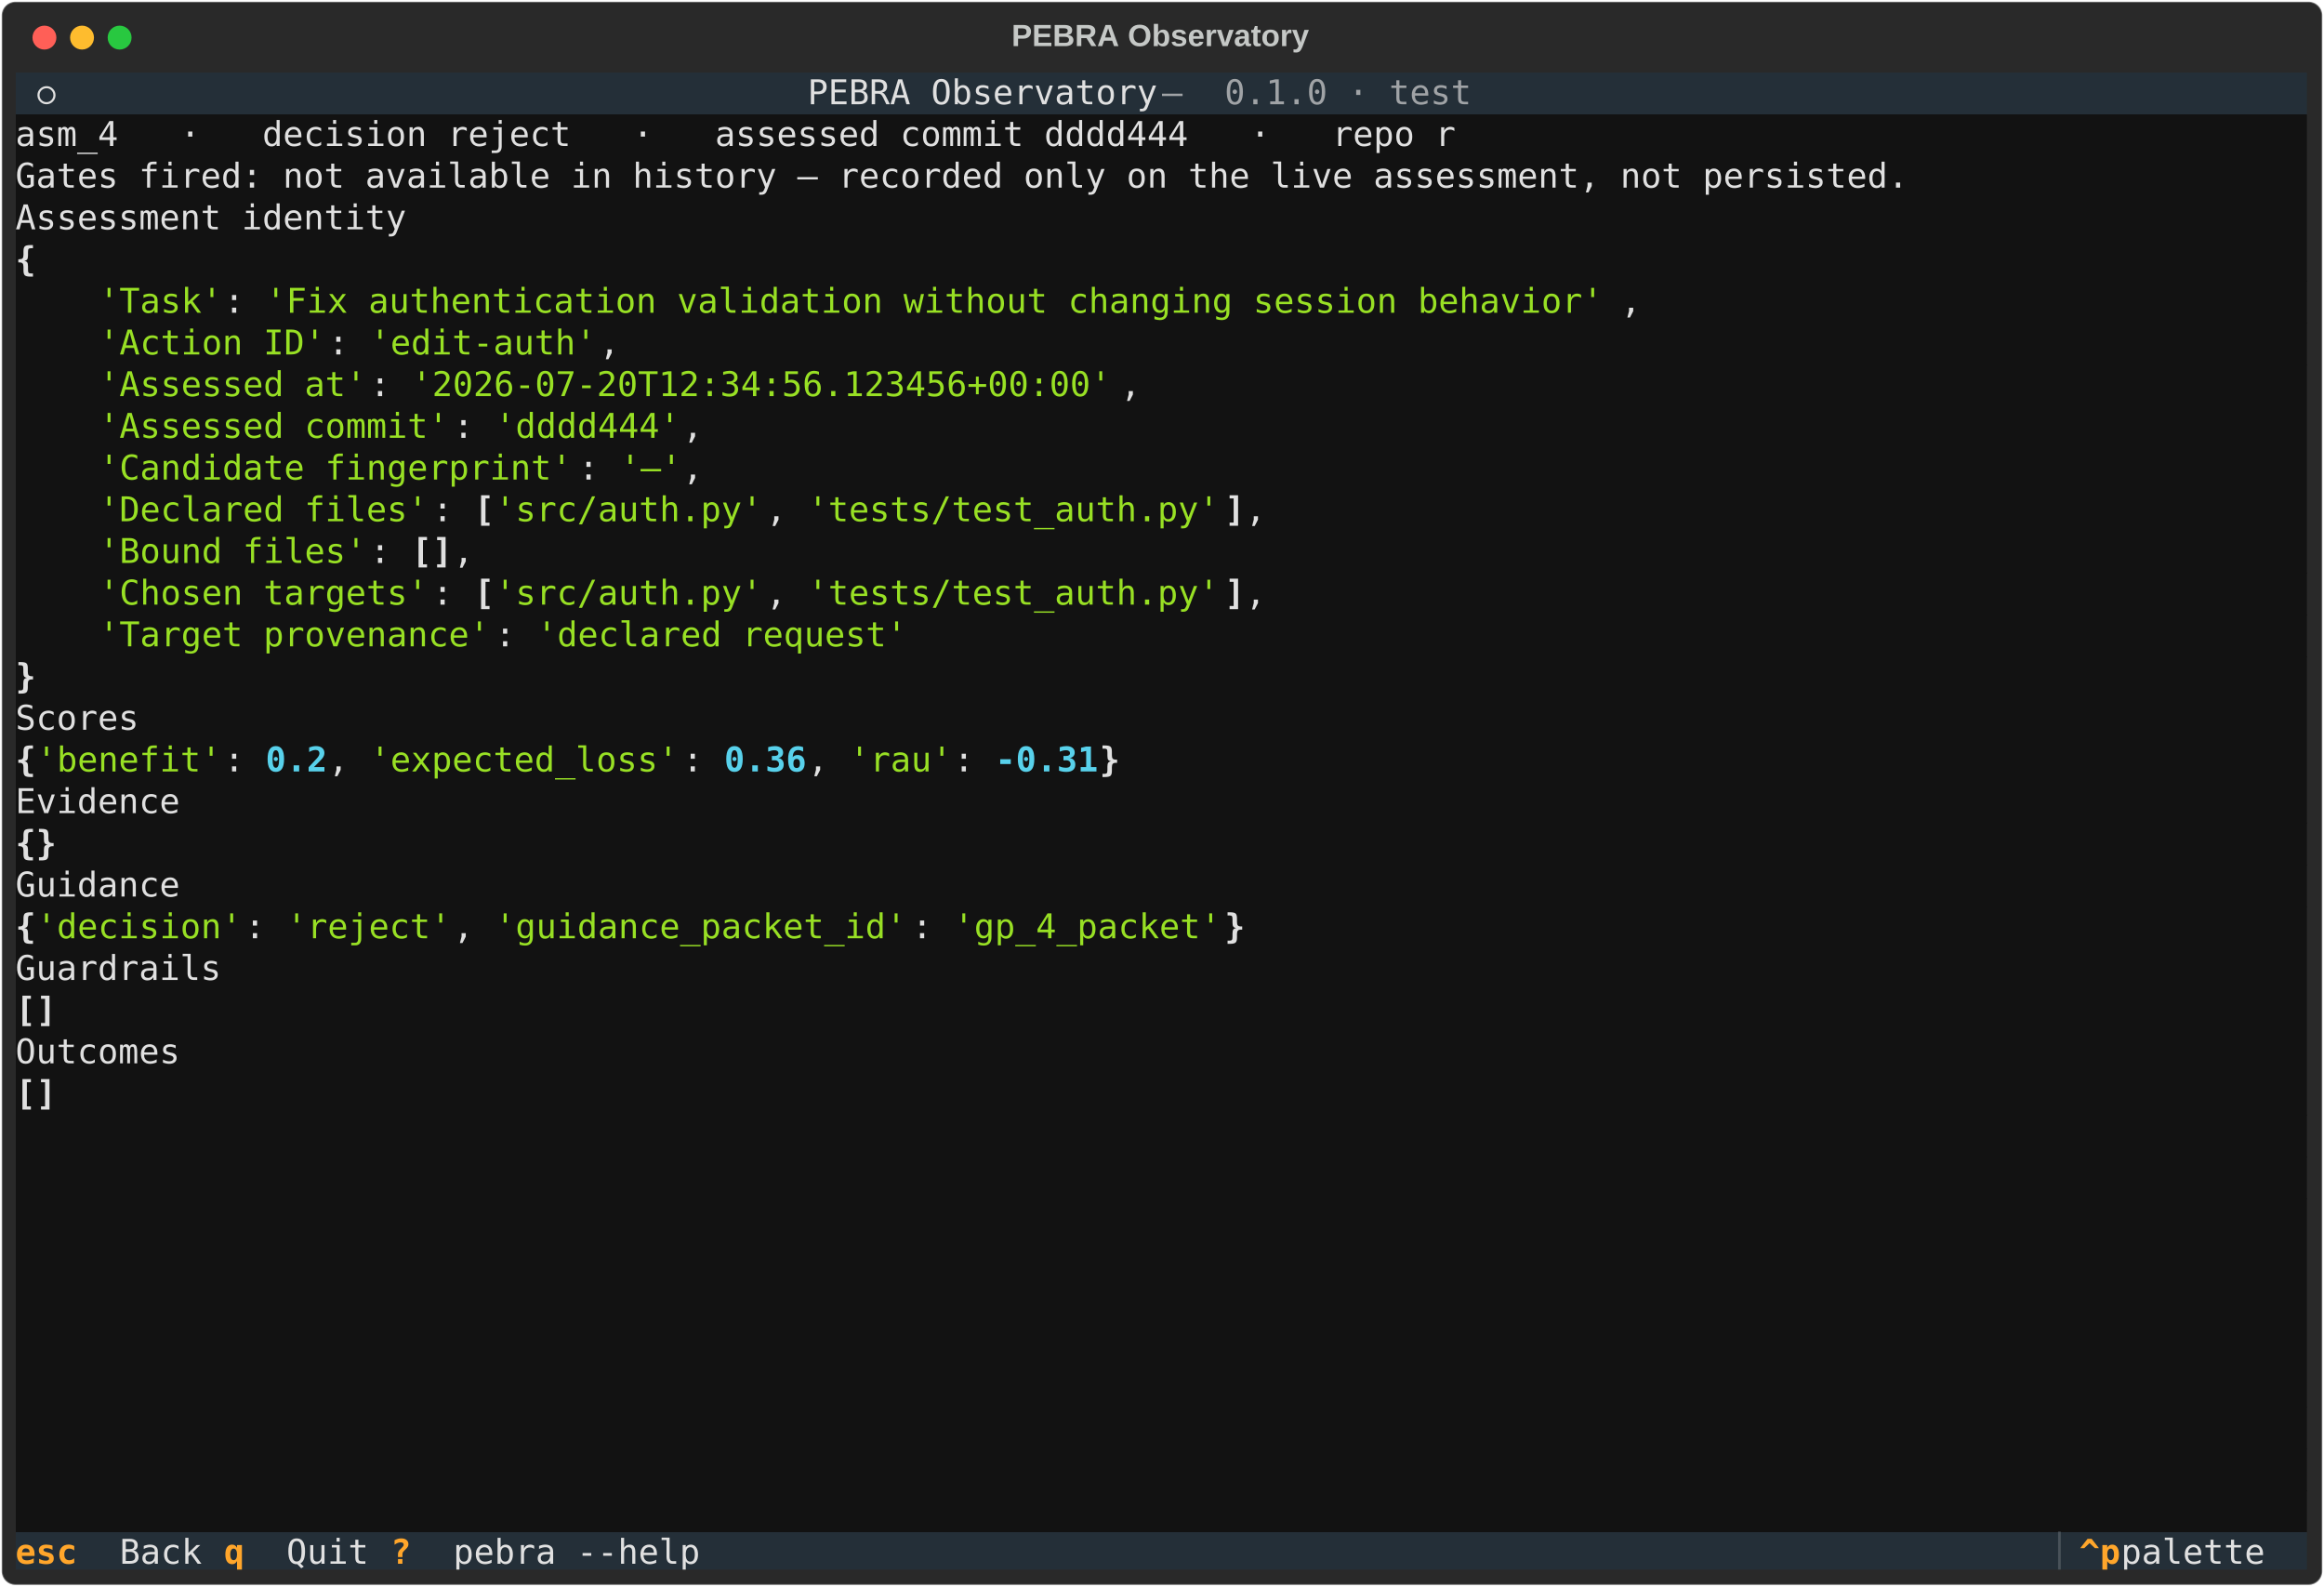
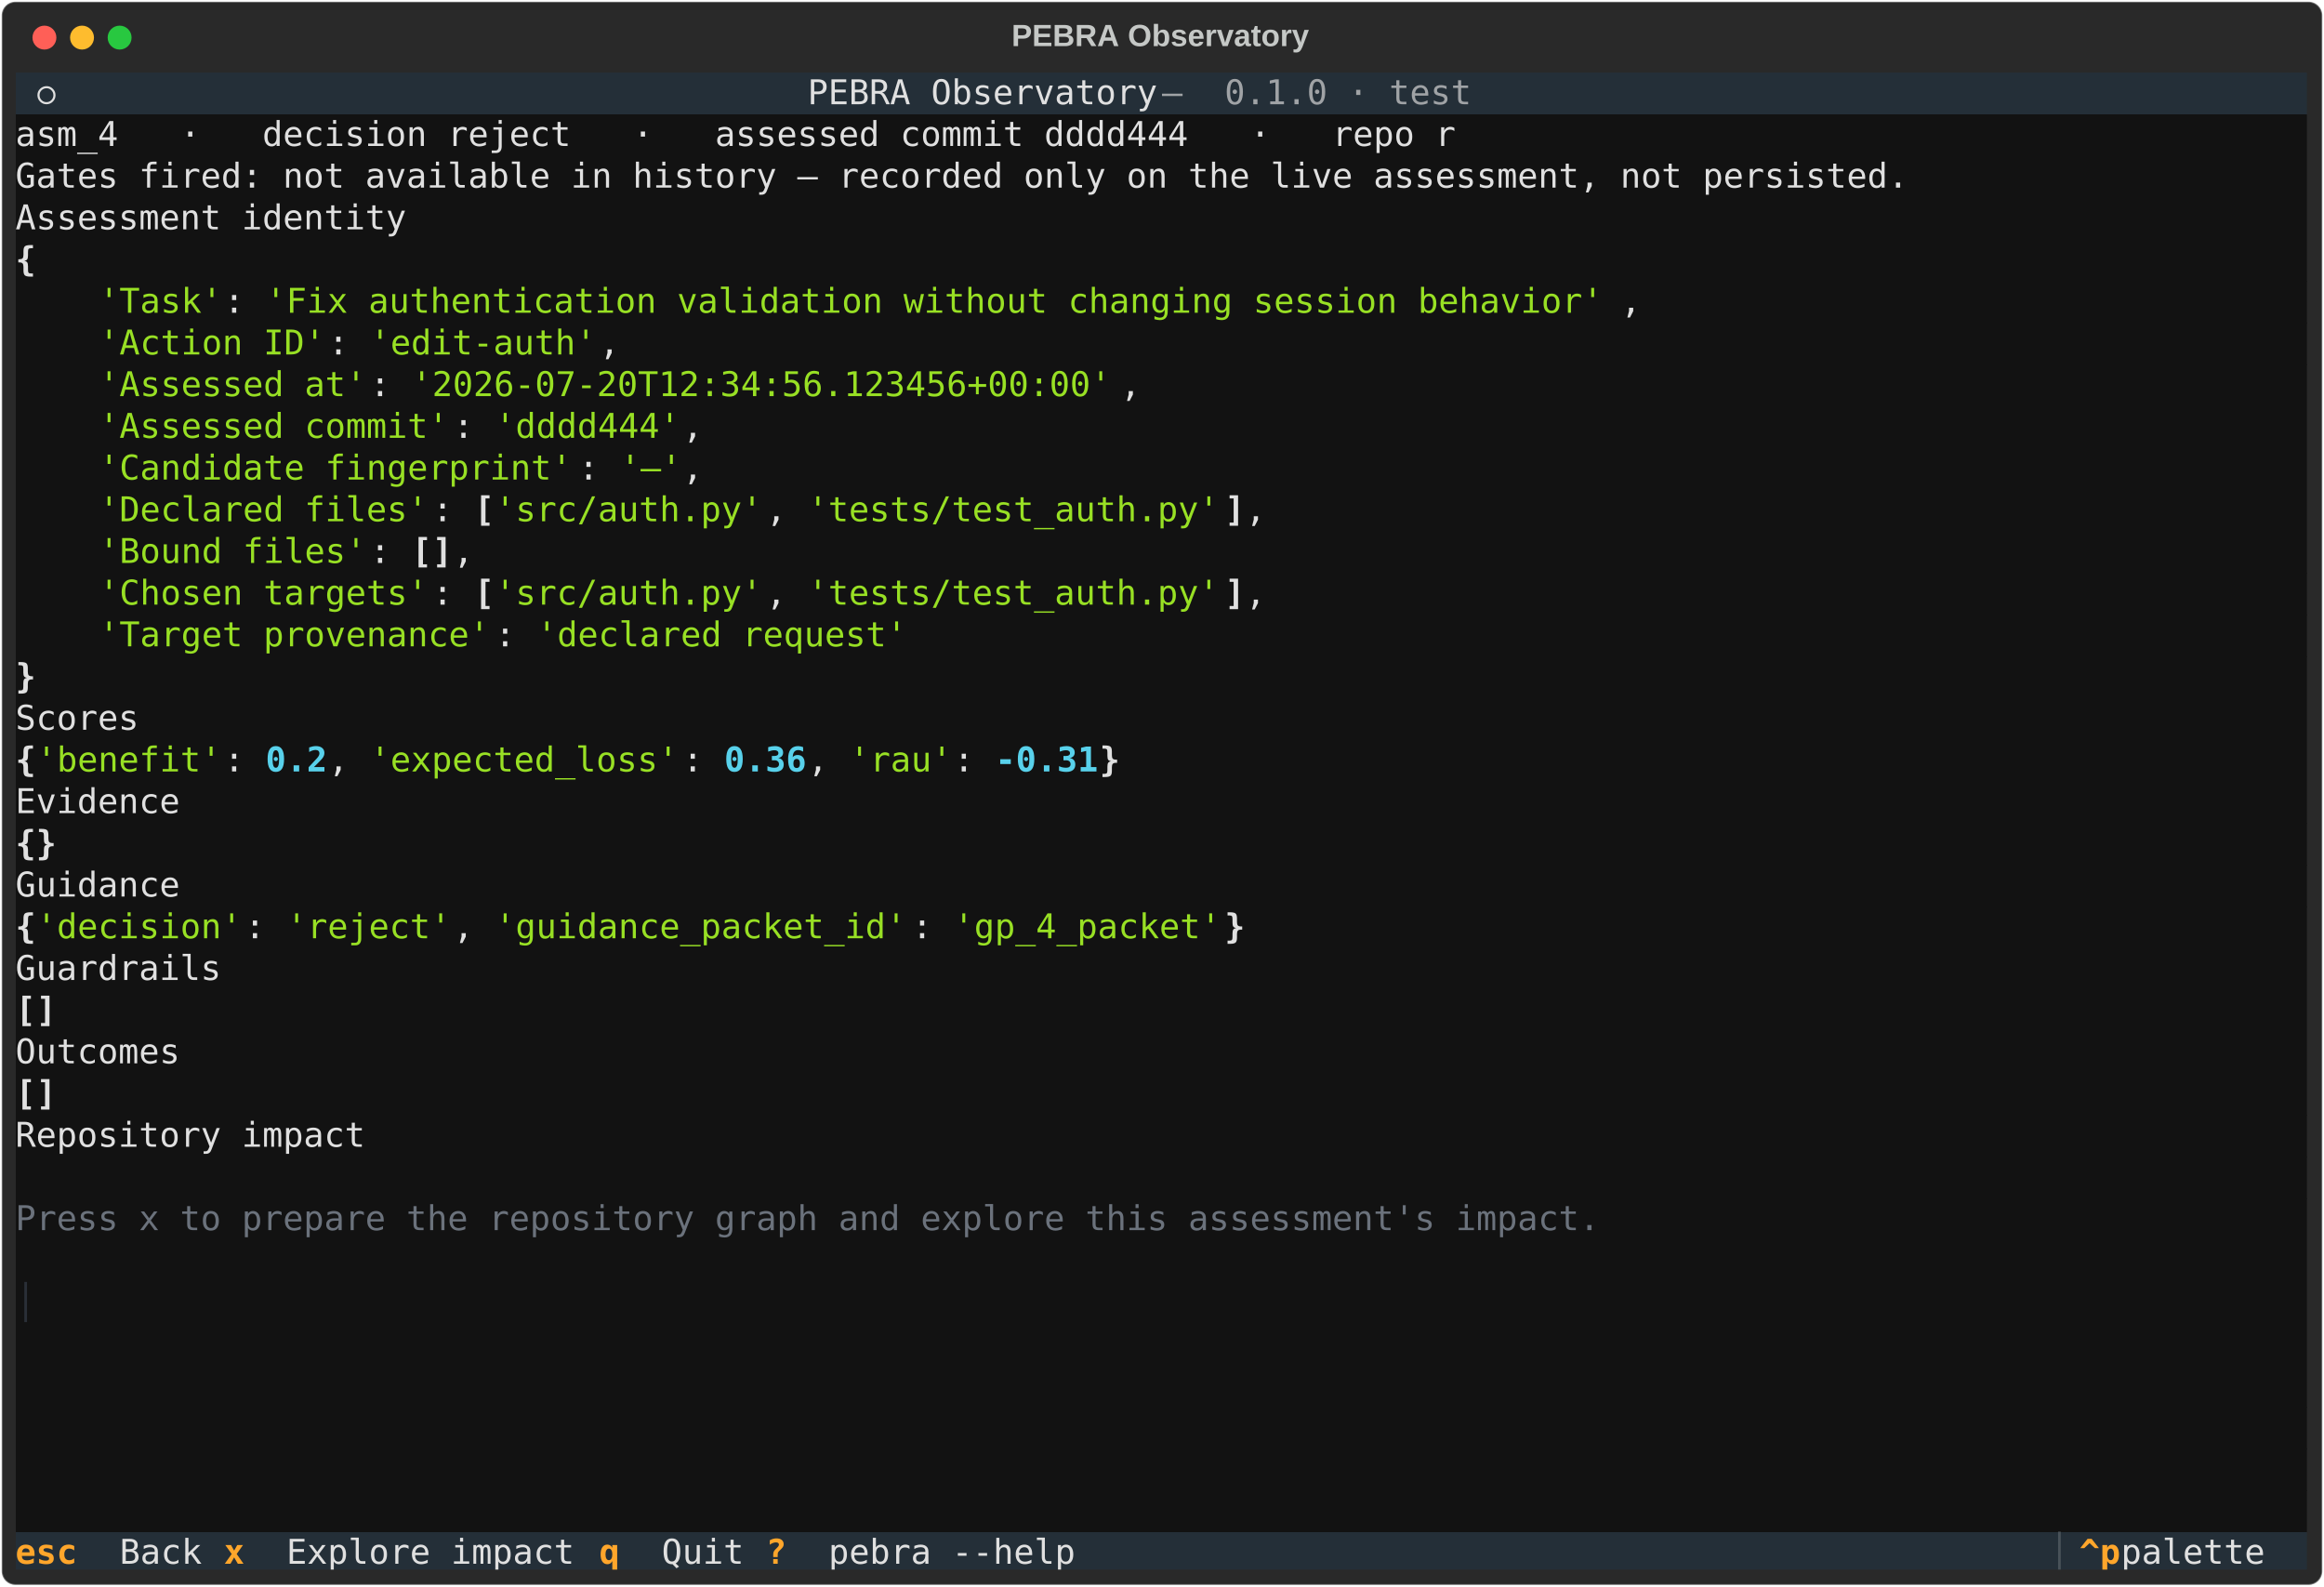
<svg xmlns="http://www.w3.org/2000/svg" class="rich-terminal" viewBox="0 0 1360 928.4">
  <style>

    @font-face {
        font-family: "Fira Code";
        src: local("FiraCode-Regular"),
                url("https://cdnjs.cloudflare.com/ajax/libs/firacode/6.2.0/woff2/FiraCode-Regular.woff2") format("woff2"),
                url("https://cdnjs.cloudflare.com/ajax/libs/firacode/6.2.0/woff/FiraCode-Regular.woff") format("woff");
        font-style: normal;
        font-weight: 400;
    }
    @font-face {
        font-family: "Fira Code";
        src: local("FiraCode-Bold"),
                url("https://cdnjs.cloudflare.com/ajax/libs/firacode/6.2.0/woff2/FiraCode-Bold.woff2") format("woff2"),
                url("https://cdnjs.cloudflare.com/ajax/libs/firacode/6.2.0/woff/FiraCode-Bold.woff") format("woff");
        font-style: bold;
        font-weight: 700;
    }

    .terminal-matrix {
        font-family: Fira Code, monospace;
        font-size: 20px;
        line-height: 24.4px;
        font-variant-east-asian: full-width;
    }

    .terminal-title {
        font-size: 18px;
        font-weight: bold;
        font-family: arial;
    }

    .terminal-r1 { fill: #c5c8c6 }
.terminal-r2 { fill: #e0e0e0 }
.terminal-r3 { fill: #a0a3a6 }
.terminal-r4 { fill: #e0e0e0;font-weight: bold }
.terminal-r5 { fill: #98e024 }
.terminal-r6 { fill: #58d1eb;font-weight: bold }
- .terminal-r7 { fill: #ffa62b;font-weight: bold }
- .terminal-r8 { fill: #495259 }
+ .terminal-r7 { fill: #6b727c }
+ .terminal-r8 { fill: #2a2f37 }
+ .terminal-r9 { fill: #ffa62b;font-weight: bold }
+ .terminal-r10 { fill: #495259 }
    </style>
  <defs>
    <clipPath id="terminal-clip-terminal">
      <rect x="0" y="0" width="1341.0" height="877.4" />
    </clipPath>
    <clipPath id="terminal-line-0">
      <rect x="0" y="1.5" width="1342" height="24.65" />
    </clipPath>
    <clipPath id="terminal-line-1">
      <rect x="0" y="25.9" width="1342" height="24.65" />
    </clipPath>
    <clipPath id="terminal-line-2">
      <rect x="0" y="50.3" width="1342" height="24.65" />
    </clipPath>
    <clipPath id="terminal-line-3">
      <rect x="0" y="74.7" width="1342" height="24.65" />
    </clipPath>
    <clipPath id="terminal-line-4">
      <rect x="0" y="99.1" width="1342" height="24.65" />
    </clipPath>
    <clipPath id="terminal-line-5">
      <rect x="0" y="123.5" width="1342" height="24.65" />
    </clipPath>
    <clipPath id="terminal-line-6">
      <rect x="0" y="147.9" width="1342" height="24.65" />
    </clipPath>
    <clipPath id="terminal-line-7">
      <rect x="0" y="172.3" width="1342" height="24.65" />
    </clipPath>
    <clipPath id="terminal-line-8">
      <rect x="0" y="196.7" width="1342" height="24.65" />
    </clipPath>
    <clipPath id="terminal-line-9">
      <rect x="0" y="221.1" width="1342" height="24.65" />
    </clipPath>
    <clipPath id="terminal-line-10">
      <rect x="0" y="245.5" width="1342" height="24.65" />
    </clipPath>
    <clipPath id="terminal-line-11">
      <rect x="0" y="269.9" width="1342" height="24.65" />
    </clipPath>
    <clipPath id="terminal-line-12">
      <rect x="0" y="294.3" width="1342" height="24.65" />
    </clipPath>
    <clipPath id="terminal-line-13">
      <rect x="0" y="318.7" width="1342" height="24.65" />
    </clipPath>
    <clipPath id="terminal-line-14">
      <rect x="0" y="343.1" width="1342" height="24.65" />
    </clipPath>
    <clipPath id="terminal-line-15">
      <rect x="0" y="367.5" width="1342" height="24.65" />
    </clipPath>
    <clipPath id="terminal-line-16">
      <rect x="0" y="391.9" width="1342" height="24.65" />
    </clipPath>
    <clipPath id="terminal-line-17">
      <rect x="0" y="416.3" width="1342" height="24.65" />
    </clipPath>
    <clipPath id="terminal-line-18">
      <rect x="0" y="440.7" width="1342" height="24.65" />
    </clipPath>
    <clipPath id="terminal-line-19">
      <rect x="0" y="465.1" width="1342" height="24.65" />
    </clipPath>
    <clipPath id="terminal-line-20">
      <rect x="0" y="489.5" width="1342" height="24.65" />
    </clipPath>
    <clipPath id="terminal-line-21">
      <rect x="0" y="513.9" width="1342" height="24.65" />
    </clipPath>
    <clipPath id="terminal-line-22">
      <rect x="0" y="538.3" width="1342" height="24.65" />
    </clipPath>
    <clipPath id="terminal-line-23">
      <rect x="0" y="562.7" width="1342" height="24.65" />
    </clipPath>
    <clipPath id="terminal-line-24">
      <rect x="0" y="587.1" width="1342" height="24.65" />
    </clipPath>
    <clipPath id="terminal-line-25">
      <rect x="0" y="611.5" width="1342" height="24.65" />
    </clipPath>
    <clipPath id="terminal-line-26">
      <rect x="0" y="635.9" width="1342" height="24.65" />
    </clipPath>
    <clipPath id="terminal-line-27">
      <rect x="0" y="660.3" width="1342" height="24.65" />
    </clipPath>
    <clipPath id="terminal-line-28">
      <rect x="0" y="684.7" width="1342" height="24.65" />
    </clipPath>
    <clipPath id="terminal-line-29">
      <rect x="0" y="709.1" width="1342" height="24.65" />
    </clipPath>
    <clipPath id="terminal-line-30">
      <rect x="0" y="733.5" width="1342" height="24.65" />
    </clipPath>
    <clipPath id="terminal-line-31">
      <rect x="0" y="757.9" width="1342" height="24.65" />
    </clipPath>
    <clipPath id="terminal-line-32">
      <rect x="0" y="782.3" width="1342" height="24.65" />
    </clipPath>
    <clipPath id="terminal-line-33">
      <rect x="0" y="806.7" width="1342" height="24.65" />
    </clipPath>
    <clipPath id="terminal-line-34">
      <rect x="0" y="831.1" width="1342" height="24.65" />
    </clipPath>
  </defs>
  <rect fill="#292929" stroke="rgba(255,255,255,0.35)" stroke-width="1" x="1" y="1" width="1358" height="926.4" rx="8" />
  <text class="terminal-title" fill="#c5c8c6" text-anchor="middle" x="679" y="27">PEBRA Observatory</text>
  <g transform="translate(26,22)">
    <circle cx="0" cy="0" r="7" fill="#ff5f57" />
    <circle cx="22" cy="0" r="7" fill="#febc2e" />
    <circle cx="44" cy="0" r="7" fill="#28c840" />
  </g>
  <g transform="translate(9, 41)" clip-path="url(#terminal-clip-terminal)">
    <rect fill="#242f38" x="0" y="1.5" width="12.2" height="24.65" shape-rendering="crispEdges" />
    <rect fill="#242f38" x="12.2" y="1.5" width="12.2" height="24.65" shape-rendering="crispEdges" />
    <rect fill="#242f38" x="24.4" y="1.5" width="61" height="24.65" shape-rendering="crispEdges" />
    <rect fill="#242f38" x="85.4" y="1.5" width="12.2" height="24.65" shape-rendering="crispEdges" />
    <rect fill="#242f38" x="97.6" y="1.5" width="366" height="24.65" shape-rendering="crispEdges" />
    <rect fill="#242f38" x="463.6" y="1.5" width="207.4" height="24.65" shape-rendering="crispEdges" />
    <rect fill="#242f38" x="671" y="1.5" width="36.6" height="24.65" shape-rendering="crispEdges" />
    <rect fill="#242f38" x="707.6" y="1.5" width="146.4" height="24.65" shape-rendering="crispEdges" />
    <rect fill="#242f38" x="854" y="1.5" width="366" height="24.65" shape-rendering="crispEdges" />
    <rect fill="#242f38" x="1220" y="1.5" width="12.2" height="24.65" shape-rendering="crispEdges" />
    <rect fill="#242f38" x="1232.2" y="1.5" width="0" height="24.65" shape-rendering="crispEdges" />
    <rect fill="#242f38" x="1232.2" y="1.5" width="109.8" height="24.65" shape-rendering="crispEdges" />
    <rect fill="#121212" x="0" y="25.9" width="854" height="24.65" shape-rendering="crispEdges" />
    <rect fill="#121212" x="854" y="25.9" width="488" height="24.65" shape-rendering="crispEdges" />
    <rect fill="#121212" x="0" y="50.3" width="1122.4" height="24.65" shape-rendering="crispEdges" />
    <rect fill="#121212" x="1122.4" y="50.3" width="219.6" height="24.65" shape-rendering="crispEdges" />
    <rect fill="#121212" x="0" y="74.7" width="231.8" height="24.65" shape-rendering="crispEdges" />
    <rect fill="#121212" x="231.8" y="74.7" width="1110.2" height="24.65" shape-rendering="crispEdges" />
    <rect fill="#121212" x="0" y="99.1" width="12.2" height="24.65" shape-rendering="crispEdges" />
    <rect fill="#121212" x="12.2" y="99.1" width="1329.8" height="24.65" shape-rendering="crispEdges" />
    <rect fill="#121212" x="0" y="123.5" width="48.8" height="24.65" shape-rendering="crispEdges" />
    <rect fill="#121212" x="48.8" y="123.5" width="73.2" height="24.65" shape-rendering="crispEdges" />
    <rect fill="#121212" x="122" y="123.5" width="24.4" height="24.65" shape-rendering="crispEdges" />
    <rect fill="#121212" x="146.4" y="123.5" width="793" height="24.65" shape-rendering="crispEdges" />
    <rect fill="#121212" x="939.4" y="123.5" width="12.2" height="24.65" shape-rendering="crispEdges" />
    <rect fill="#121212" x="951.6" y="123.5" width="390.4" height="24.65" shape-rendering="crispEdges" />
    <rect fill="#121212" x="0" y="147.9" width="48.8" height="24.65" shape-rendering="crispEdges" />
    <rect fill="#121212" x="48.8" y="147.9" width="134.2" height="24.65" shape-rendering="crispEdges" />
    <rect fill="#121212" x="183" y="147.9" width="24.4" height="24.65" shape-rendering="crispEdges" />
    <rect fill="#121212" x="207.4" y="147.9" width="134.2" height="24.65" shape-rendering="crispEdges" />
    <rect fill="#121212" x="341.6" y="147.9" width="12.2" height="24.65" shape-rendering="crispEdges" />
    <rect fill="#121212" x="353.8" y="147.9" width="988.2" height="24.65" shape-rendering="crispEdges" />
    <rect fill="#121212" x="0" y="172.3" width="48.8" height="24.65" shape-rendering="crispEdges" />
    <rect fill="#121212" x="48.8" y="172.3" width="158.6" height="24.65" shape-rendering="crispEdges" />
    <rect fill="#121212" x="207.4" y="172.3" width="24.4" height="24.65" shape-rendering="crispEdges" />
    <rect fill="#121212" x="231.8" y="172.3" width="414.8" height="24.65" shape-rendering="crispEdges" />
    <rect fill="#121212" x="646.6" y="172.3" width="12.2" height="24.65" shape-rendering="crispEdges" />
    <rect fill="#121212" x="658.8" y="172.3" width="683.2" height="24.65" shape-rendering="crispEdges" />
    <rect fill="#121212" x="0" y="196.7" width="48.8" height="24.65" shape-rendering="crispEdges" />
    <rect fill="#121212" x="48.8" y="196.7" width="207.4" height="24.65" shape-rendering="crispEdges" />
    <rect fill="#121212" x="256.2" y="196.7" width="24.4" height="24.65" shape-rendering="crispEdges" />
    <rect fill="#121212" x="280.6" y="196.7" width="109.8" height="24.65" shape-rendering="crispEdges" />
    <rect fill="#121212" x="390.4" y="196.7" width="12.2" height="24.65" shape-rendering="crispEdges" />
    <rect fill="#121212" x="402.6" y="196.7" width="939.4" height="24.65" shape-rendering="crispEdges" />
    <rect fill="#121212" x="0" y="221.1" width="48.8" height="24.65" shape-rendering="crispEdges" />
    <rect fill="#121212" x="48.8" y="221.1" width="280.6" height="24.65" shape-rendering="crispEdges" />
    <rect fill="#121212" x="329.4" y="221.1" width="24.4" height="24.65" shape-rendering="crispEdges" />
    <rect fill="#121212" x="353.8" y="221.1" width="36.6" height="24.65" shape-rendering="crispEdges" />
    <rect fill="#121212" x="390.4" y="221.1" width="12.2" height="24.65" shape-rendering="crispEdges" />
    <rect fill="#121212" x="402.6" y="221.1" width="939.4" height="24.65" shape-rendering="crispEdges" />
    <rect fill="#121212" x="0" y="245.5" width="48.8" height="24.65" shape-rendering="crispEdges" />
    <rect fill="#121212" x="48.8" y="245.5" width="195.2" height="24.65" shape-rendering="crispEdges" />
    <rect fill="#121212" x="244" y="245.5" width="24.4" height="24.65" shape-rendering="crispEdges" />
    <rect fill="#121212" x="268.4" y="245.5" width="12.2" height="24.65" shape-rendering="crispEdges" />
    <rect fill="#121212" x="280.6" y="245.5" width="158.6" height="24.65" shape-rendering="crispEdges" />
    <rect fill="#121212" x="439.2" y="245.5" width="24.4" height="24.65" shape-rendering="crispEdges" />
    <rect fill="#121212" x="463.6" y="245.5" width="244" height="24.65" shape-rendering="crispEdges" />
    <rect fill="#121212" x="707.6" y="245.5" width="12.2" height="24.65" shape-rendering="crispEdges" />
    <rect fill="#121212" x="719.8" y="245.5" width="12.2" height="24.65" shape-rendering="crispEdges" />
    <rect fill="#121212" x="732" y="245.5" width="610" height="24.65" shape-rendering="crispEdges" />
    <rect fill="#121212" x="0" y="269.9" width="48.8" height="24.65" shape-rendering="crispEdges" />
    <rect fill="#121212" x="48.8" y="269.9" width="158.6" height="24.65" shape-rendering="crispEdges" />
    <rect fill="#121212" x="207.4" y="269.9" width="24.4" height="24.65" shape-rendering="crispEdges" />
    <rect fill="#121212" x="231.8" y="269.9" width="24.4" height="24.65" shape-rendering="crispEdges" />
    <rect fill="#121212" x="256.2" y="269.9" width="12.2" height="24.65" shape-rendering="crispEdges" />
    <rect fill="#121212" x="268.4" y="269.9" width="1073.6" height="24.65" shape-rendering="crispEdges" />
    <rect fill="#121212" x="0" y="294.3" width="48.8" height="24.65" shape-rendering="crispEdges" />
    <rect fill="#121212" x="48.8" y="294.3" width="195.2" height="24.65" shape-rendering="crispEdges" />
    <rect fill="#121212" x="244" y="294.3" width="24.4" height="24.65" shape-rendering="crispEdges" />
    <rect fill="#121212" x="268.4" y="294.3" width="12.2" height="24.65" shape-rendering="crispEdges" />
    <rect fill="#121212" x="280.6" y="294.3" width="158.6" height="24.65" shape-rendering="crispEdges" />
    <rect fill="#121212" x="439.2" y="294.3" width="24.4" height="24.65" shape-rendering="crispEdges" />
    <rect fill="#121212" x="463.6" y="294.3" width="244" height="24.65" shape-rendering="crispEdges" />
    <rect fill="#121212" x="707.6" y="294.3" width="12.2" height="24.65" shape-rendering="crispEdges" />
    <rect fill="#121212" x="719.8" y="294.3" width="12.2" height="24.65" shape-rendering="crispEdges" />
    <rect fill="#121212" x="732" y="294.3" width="610" height="24.65" shape-rendering="crispEdges" />
    <rect fill="#121212" x="0" y="318.7" width="48.8" height="24.65" shape-rendering="crispEdges" />
    <rect fill="#121212" x="48.8" y="318.7" width="231.8" height="24.65" shape-rendering="crispEdges" />
    <rect fill="#121212" x="280.6" y="318.7" width="24.4" height="24.65" shape-rendering="crispEdges" />
    <rect fill="#121212" x="305" y="318.7" width="219.6" height="24.65" shape-rendering="crispEdges" />
    <rect fill="#121212" x="524.6" y="318.7" width="817.4" height="24.65" shape-rendering="crispEdges" />
    <rect fill="#121212" x="0" y="343.1" width="12.2" height="24.65" shape-rendering="crispEdges" />
    <rect fill="#121212" x="12.2" y="343.1" width="1329.8" height="24.65" shape-rendering="crispEdges" />
    <rect fill="#121212" x="0" y="367.5" width="73.2" height="24.65" shape-rendering="crispEdges" />
    <rect fill="#121212" x="73.2" y="367.5" width="1268.8" height="24.65" shape-rendering="crispEdges" />
    <rect fill="#121212" x="0" y="391.9" width="12.2" height="24.65" shape-rendering="crispEdges" />
    <rect fill="#121212" x="12.2" y="391.9" width="109.8" height="24.65" shape-rendering="crispEdges" />
    <rect fill="#121212" x="122" y="391.9" width="24.4" height="24.65" shape-rendering="crispEdges" />
    <rect fill="#121212" x="146.4" y="391.9" width="36.6" height="24.65" shape-rendering="crispEdges" />
    <rect fill="#121212" x="183" y="391.9" width="24.4" height="24.65" shape-rendering="crispEdges" />
    <rect fill="#121212" x="207.4" y="391.9" width="183" height="24.65" shape-rendering="crispEdges" />
    <rect fill="#121212" x="390.4" y="391.9" width="24.4" height="24.65" shape-rendering="crispEdges" />
    <rect fill="#121212" x="414.8" y="391.9" width="48.8" height="24.65" shape-rendering="crispEdges" />
    <rect fill="#121212" x="463.6" y="391.9" width="24.4" height="24.65" shape-rendering="crispEdges" />
    <rect fill="#121212" x="488" y="391.9" width="61" height="24.65" shape-rendering="crispEdges" />
    <rect fill="#121212" x="549" y="391.9" width="24.4" height="24.65" shape-rendering="crispEdges" />
    <rect fill="#121212" x="573.4" y="391.9" width="61" height="24.65" shape-rendering="crispEdges" />
    <rect fill="#121212" x="634.4" y="391.9" width="12.2" height="24.65" shape-rendering="crispEdges" />
    <rect fill="#121212" x="646.6" y="391.9" width="695.4" height="24.65" shape-rendering="crispEdges" />
    <rect fill="#121212" x="0" y="416.3" width="97.6" height="24.65" shape-rendering="crispEdges" />
    <rect fill="#121212" x="97.6" y="416.3" width="1244.4" height="24.65" shape-rendering="crispEdges" />
    <rect fill="#121212" x="0" y="440.7" width="24.4" height="24.65" shape-rendering="crispEdges" />
    <rect fill="#121212" x="24.4" y="440.7" width="1317.6" height="24.65" shape-rendering="crispEdges" />
    <rect fill="#121212" x="0" y="465.1" width="97.6" height="24.65" shape-rendering="crispEdges" />
    <rect fill="#121212" x="97.6" y="465.1" width="1244.4" height="24.65" shape-rendering="crispEdges" />
    <rect fill="#121212" x="0" y="489.5" width="12.2" height="24.65" shape-rendering="crispEdges" />
    <rect fill="#121212" x="12.2" y="489.5" width="122" height="24.65" shape-rendering="crispEdges" />
    <rect fill="#121212" x="134.2" y="489.5" width="24.4" height="24.65" shape-rendering="crispEdges" />
    <rect fill="#121212" x="158.6" y="489.5" width="97.6" height="24.65" shape-rendering="crispEdges" />
    <rect fill="#121212" x="256.2" y="489.5" width="24.4" height="24.65" shape-rendering="crispEdges" />
    <rect fill="#121212" x="280.6" y="489.5" width="244" height="24.65" shape-rendering="crispEdges" />
    <rect fill="#121212" x="524.6" y="489.5" width="24.4" height="24.65" shape-rendering="crispEdges" />
    <rect fill="#121212" x="549" y="489.5" width="158.6" height="24.65" shape-rendering="crispEdges" />
    <rect fill="#121212" x="707.6" y="489.5" width="12.2" height="24.65" shape-rendering="crispEdges" />
    <rect fill="#121212" x="719.8" y="489.5" width="622.2" height="24.65" shape-rendering="crispEdges" />
    <rect fill="#121212" x="0" y="513.9" width="122" height="24.65" shape-rendering="crispEdges" />
    <rect fill="#121212" x="122" y="513.9" width="1220" height="24.65" shape-rendering="crispEdges" />
    <rect fill="#121212" x="0" y="538.3" width="24.4" height="24.65" shape-rendering="crispEdges" />
    <rect fill="#121212" x="24.4" y="538.3" width="1317.6" height="24.65" shape-rendering="crispEdges" />
    <rect fill="#121212" x="0" y="562.7" width="97.6" height="24.65" shape-rendering="crispEdges" />
    <rect fill="#121212" x="97.6" y="562.7" width="1244.4" height="24.65" shape-rendering="crispEdges" />
    <rect fill="#121212" x="0" y="587.1" width="24.4" height="24.65" shape-rendering="crispEdges" />
    <rect fill="#121212" x="24.4" y="587.1" width="1317.6" height="24.65" shape-rendering="crispEdges" />
-     <rect fill="#121212" x="0" y="611.5" width="1342" height="24.65" shape-rendering="crispEdges" />
+     <rect fill="#121212" x="0" y="611.5" width="207.4" height="24.65" shape-rendering="crispEdges" />
+     <rect fill="#121212" x="207.4" y="611.5" width="1134.6" height="24.65" shape-rendering="crispEdges" />
    <rect fill="#121212" x="0" y="635.9" width="1342" height="24.65" shape-rendering="crispEdges" />
-     <rect fill="#121212" x="0" y="660.3" width="1342" height="24.65" shape-rendering="crispEdges" />
+     <rect fill="#121212" x="0" y="660.3" width="939.4" height="24.65" shape-rendering="crispEdges" />
+     <rect fill="#121212" x="939.4" y="660.3" width="402.6" height="24.65" shape-rendering="crispEdges" />
    <rect fill="#121212" x="0" y="684.7" width="1342" height="24.65" shape-rendering="crispEdges" />
-     <rect fill="#121212" x="0" y="709.1" width="1342" height="24.65" shape-rendering="crispEdges" />
+     <rect fill="#121212" x="0" y="709.1" width="12.2" height="24.65" shape-rendering="crispEdges" />
+     <rect fill="#121212" x="12.2" y="709.1" width="12.2" height="24.65" shape-rendering="crispEdges" />
+     <rect fill="#121212" x="24.4" y="709.1" width="0" height="24.65" shape-rendering="crispEdges" />
+     <rect fill="#121212" x="24.4" y="709.1" width="1317.6" height="24.65" shape-rendering="crispEdges" />
    <rect fill="#121212" x="0" y="733.5" width="1342" height="24.65" shape-rendering="crispEdges" />
    <rect fill="#121212" x="0" y="757.9" width="1342" height="24.65" shape-rendering="crispEdges" />
    <rect fill="#121212" x="0" y="782.3" width="1342" height="24.65" shape-rendering="crispEdges" />
    <rect fill="#121212" x="0" y="806.7" width="1342" height="24.65" shape-rendering="crispEdges" />
    <rect fill="#121212" x="0" y="831.1" width="1342" height="24.65" shape-rendering="crispEdges" />
    <rect fill="#242f38" x="0" y="855.5" width="61" height="24.65" shape-rendering="crispEdges" />
    <rect fill="#242f38" x="61" y="855.5" width="61" height="24.65" shape-rendering="crispEdges" />
    <rect fill="#242f38" x="122" y="855.5" width="36.6" height="24.65" shape-rendering="crispEdges" />
-     <rect fill="#242f38" x="158.6" y="855.5" width="61" height="24.65" shape-rendering="crispEdges" />
-     <rect fill="#242f38" x="219.6" y="855.5" width="36.6" height="24.65" shape-rendering="crispEdges" />
-     <rect fill="#242f38" x="256.2" y="855.5" width="158.6" height="24.65" shape-rendering="crispEdges" />
-     <rect fill="#242f38" x="414.8" y="855.5" width="780.8" height="24.65" shape-rendering="crispEdges" />
+     <rect fill="#242f38" x="158.6" y="855.5" width="183" height="24.65" shape-rendering="crispEdges" />
+     <rect fill="#242f38" x="341.6" y="855.5" width="36.6" height="24.65" shape-rendering="crispEdges" />
+     <rect fill="#242f38" x="378.2" y="855.5" width="61" height="24.65" shape-rendering="crispEdges" />
+     <rect fill="#242f38" x="439.2" y="855.5" width="36.6" height="24.65" shape-rendering="crispEdges" />
+     <rect fill="#242f38" x="475.8" y="855.5" width="158.6" height="24.65" shape-rendering="crispEdges" />
+     <rect fill="#242f38" x="634.4" y="855.5" width="561.2" height="24.65" shape-rendering="crispEdges" />
    <rect fill="#242f38" x="1195.6" y="855.5" width="12.2" height="24.65" shape-rendering="crispEdges" />
    <rect fill="#242f38" x="1207.8" y="855.5" width="24.4" height="24.65" shape-rendering="crispEdges" />
    <rect fill="#242f38" x="1232.2" y="855.5" width="97.6" height="24.65" shape-rendering="crispEdges" />
    <rect fill="#242f38" x="1329.8" y="855.5" width="12.2" height="24.65" shape-rendering="crispEdges" />
    <g class="terminal-matrix">
      <text class="terminal-r2" x="12.2" y="20" textLength="12.2" clip-path="url(#terminal-line-0)">⭘</text>
      <text class="terminal-r2" x="463.6" y="20" textLength="207.4" clip-path="url(#terminal-line-0)">PEBRA Observatory</text>
      <text class="terminal-r3" x="671" y="20" textLength="36.6" clip-path="url(#terminal-line-0)"> — </text>
      <text class="terminal-r3" x="707.6" y="20" textLength="146.4" clip-path="url(#terminal-line-0)">0.1.0 · test</text>
      <text class="terminal-r1" x="1342" y="20" textLength="12.2" clip-path="url(#terminal-line-0)">
</text>
      <text class="terminal-r2" x="0" y="44.4" textLength="854" clip-path="url(#terminal-line-1)">asm_4   ·   decision reject   ·   assessed commit dddd444   ·   repo r</text>
      <text class="terminal-r1" x="1342" y="44.4" textLength="12.2" clip-path="url(#terminal-line-1)">
</text>
      <text class="terminal-r2" x="0" y="68.8" textLength="1122.4" clip-path="url(#terminal-line-2)">Gates fired: not available in history — recorded only on the live assessment, not persisted.</text>
      <text class="terminal-r1" x="1342" y="68.8" textLength="12.2" clip-path="url(#terminal-line-2)">
</text>
      <text class="terminal-r2" x="0" y="93.2" textLength="231.8" clip-path="url(#terminal-line-3)">Assessment identity</text>
      <text class="terminal-r1" x="1342" y="93.2" textLength="12.2" clip-path="url(#terminal-line-3)">
</text>
      <text class="terminal-r4" x="0" y="117.6" textLength="12.2" clip-path="url(#terminal-line-4)">{</text>
      <text class="terminal-r1" x="1342" y="117.6" textLength="12.2" clip-path="url(#terminal-line-4)">
</text>
      <text class="terminal-r5" x="48.8" y="142" textLength="73.2" clip-path="url(#terminal-line-5)">'Task'</text>
      <text class="terminal-r2" x="122" y="142" textLength="24.4" clip-path="url(#terminal-line-5)">: </text>
      <text class="terminal-r5" x="146.4" y="142" textLength="793" clip-path="url(#terminal-line-5)">'Fix authentication validation without changing session behavior'</text>
      <text class="terminal-r2" x="939.4" y="142" textLength="12.2" clip-path="url(#terminal-line-5)">,</text>
      <text class="terminal-r1" x="1342" y="142" textLength="12.2" clip-path="url(#terminal-line-5)">
</text>
      <text class="terminal-r5" x="48.8" y="166.4" textLength="134.2" clip-path="url(#terminal-line-6)">'Action ID'</text>
      <text class="terminal-r2" x="183" y="166.4" textLength="24.4" clip-path="url(#terminal-line-6)">: </text>
      <text class="terminal-r5" x="207.4" y="166.4" textLength="134.2" clip-path="url(#terminal-line-6)">'edit-auth'</text>
      <text class="terminal-r2" x="341.6" y="166.4" textLength="12.2" clip-path="url(#terminal-line-6)">,</text>
      <text class="terminal-r1" x="1342" y="166.4" textLength="12.2" clip-path="url(#terminal-line-6)">
</text>
      <text class="terminal-r5" x="48.8" y="190.8" textLength="158.6" clip-path="url(#terminal-line-7)">'Assessed at'</text>
      <text class="terminal-r2" x="207.4" y="190.8" textLength="24.4" clip-path="url(#terminal-line-7)">: </text>
      <text class="terminal-r5" x="231.8" y="190.8" textLength="414.8" clip-path="url(#terminal-line-7)">'2026-07-20T12:34:56.123456+00:00'</text>
      <text class="terminal-r2" x="646.6" y="190.8" textLength="12.2" clip-path="url(#terminal-line-7)">,</text>
      <text class="terminal-r1" x="1342" y="190.8" textLength="12.2" clip-path="url(#terminal-line-7)">
</text>
      <text class="terminal-r5" x="48.8" y="215.2" textLength="207.4" clip-path="url(#terminal-line-8)">'Assessed commit'</text>
      <text class="terminal-r2" x="256.2" y="215.2" textLength="24.4" clip-path="url(#terminal-line-8)">: </text>
      <text class="terminal-r5" x="280.6" y="215.2" textLength="109.8" clip-path="url(#terminal-line-8)">'dddd444'</text>
      <text class="terminal-r2" x="390.4" y="215.2" textLength="12.2" clip-path="url(#terminal-line-8)">,</text>
      <text class="terminal-r1" x="1342" y="215.2" textLength="12.2" clip-path="url(#terminal-line-8)">
</text>
      <text class="terminal-r5" x="48.8" y="239.6" textLength="280.6" clip-path="url(#terminal-line-9)">'Candidate fingerprint'</text>
      <text class="terminal-r2" x="329.4" y="239.6" textLength="24.4" clip-path="url(#terminal-line-9)">: </text>
      <text class="terminal-r5" x="353.8" y="239.6" textLength="36.6" clip-path="url(#terminal-line-9)">'—'</text>
      <text class="terminal-r2" x="390.4" y="239.6" textLength="12.2" clip-path="url(#terminal-line-9)">,</text>
      <text class="terminal-r1" x="1342" y="239.6" textLength="12.2" clip-path="url(#terminal-line-9)">
</text>
      <text class="terminal-r5" x="48.8" y="264" textLength="195.2" clip-path="url(#terminal-line-10)">'Declared files'</text>
      <text class="terminal-r2" x="244" y="264" textLength="24.4" clip-path="url(#terminal-line-10)">: </text>
      <text class="terminal-r4" x="268.4" y="264" textLength="12.2" clip-path="url(#terminal-line-10)">[</text>
      <text class="terminal-r5" x="280.6" y="264" textLength="158.6" clip-path="url(#terminal-line-10)">'src/auth.py'</text>
      <text class="terminal-r2" x="439.2" y="264" textLength="24.4" clip-path="url(#terminal-line-10)">, </text>
      <text class="terminal-r5" x="463.6" y="264" textLength="244" clip-path="url(#terminal-line-10)">'tests/test_auth.py'</text>
      <text class="terminal-r4" x="707.6" y="264" textLength="12.2" clip-path="url(#terminal-line-10)">]</text>
      <text class="terminal-r2" x="719.8" y="264" textLength="12.2" clip-path="url(#terminal-line-10)">,</text>
      <text class="terminal-r1" x="1342" y="264" textLength="12.2" clip-path="url(#terminal-line-10)">
</text>
      <text class="terminal-r5" x="48.8" y="288.4" textLength="158.6" clip-path="url(#terminal-line-11)">'Bound files'</text>
      <text class="terminal-r2" x="207.4" y="288.4" textLength="24.4" clip-path="url(#terminal-line-11)">: </text>
      <text class="terminal-r4" x="231.8" y="288.4" textLength="24.4" clip-path="url(#terminal-line-11)">[]</text>
      <text class="terminal-r2" x="256.2" y="288.4" textLength="12.2" clip-path="url(#terminal-line-11)">,</text>
      <text class="terminal-r1" x="1342" y="288.4" textLength="12.2" clip-path="url(#terminal-line-11)">
</text>
      <text class="terminal-r5" x="48.8" y="312.8" textLength="195.2" clip-path="url(#terminal-line-12)">'Chosen targets'</text>
      <text class="terminal-r2" x="244" y="312.8" textLength="24.4" clip-path="url(#terminal-line-12)">: </text>
      <text class="terminal-r4" x="268.4" y="312.8" textLength="12.2" clip-path="url(#terminal-line-12)">[</text>
      <text class="terminal-r5" x="280.6" y="312.8" textLength="158.6" clip-path="url(#terminal-line-12)">'src/auth.py'</text>
      <text class="terminal-r2" x="439.2" y="312.8" textLength="24.4" clip-path="url(#terminal-line-12)">, </text>
      <text class="terminal-r5" x="463.6" y="312.8" textLength="244" clip-path="url(#terminal-line-12)">'tests/test_auth.py'</text>
      <text class="terminal-r4" x="707.6" y="312.8" textLength="12.2" clip-path="url(#terminal-line-12)">]</text>
      <text class="terminal-r2" x="719.8" y="312.8" textLength="12.2" clip-path="url(#terminal-line-12)">,</text>
      <text class="terminal-r1" x="1342" y="312.8" textLength="12.2" clip-path="url(#terminal-line-12)">
</text>
      <text class="terminal-r5" x="48.8" y="337.2" textLength="231.8" clip-path="url(#terminal-line-13)">'Target provenance'</text>
      <text class="terminal-r2" x="280.6" y="337.2" textLength="24.4" clip-path="url(#terminal-line-13)">: </text>
      <text class="terminal-r5" x="305" y="337.2" textLength="219.6" clip-path="url(#terminal-line-13)">'declared request'</text>
      <text class="terminal-r1" x="1342" y="337.2" textLength="12.2" clip-path="url(#terminal-line-13)">
</text>
      <text class="terminal-r4" x="0" y="361.6" textLength="12.2" clip-path="url(#terminal-line-14)">}</text>
      <text class="terminal-r1" x="1342" y="361.6" textLength="12.2" clip-path="url(#terminal-line-14)">
</text>
      <text class="terminal-r2" x="0" y="386" textLength="73.2" clip-path="url(#terminal-line-15)">Scores</text>
      <text class="terminal-r1" x="1342" y="386" textLength="12.2" clip-path="url(#terminal-line-15)">
</text>
      <text class="terminal-r4" x="0" y="410.4" textLength="12.2" clip-path="url(#terminal-line-16)">{</text>
      <text class="terminal-r5" x="12.2" y="410.4" textLength="109.8" clip-path="url(#terminal-line-16)">'benefit'</text>
      <text class="terminal-r2" x="122" y="410.4" textLength="24.4" clip-path="url(#terminal-line-16)">: </text>
      <text class="terminal-r6" x="146.4" y="410.4" textLength="36.6" clip-path="url(#terminal-line-16)">0.2</text>
      <text class="terminal-r2" x="183" y="410.4" textLength="24.4" clip-path="url(#terminal-line-16)">, </text>
      <text class="terminal-r5" x="207.4" y="410.4" textLength="183" clip-path="url(#terminal-line-16)">'expected_loss'</text>
      <text class="terminal-r2" x="390.4" y="410.4" textLength="24.4" clip-path="url(#terminal-line-16)">: </text>
      <text class="terminal-r6" x="414.8" y="410.4" textLength="48.8" clip-path="url(#terminal-line-16)">0.36</text>
      <text class="terminal-r2" x="463.6" y="410.4" textLength="24.4" clip-path="url(#terminal-line-16)">, </text>
      <text class="terminal-r5" x="488" y="410.4" textLength="61" clip-path="url(#terminal-line-16)">'rau'</text>
      <text class="terminal-r2" x="549" y="410.4" textLength="24.4" clip-path="url(#terminal-line-16)">: </text>
      <text class="terminal-r6" x="573.4" y="410.4" textLength="61" clip-path="url(#terminal-line-16)">-0.31</text>
      <text class="terminal-r4" x="634.4" y="410.4" textLength="12.2" clip-path="url(#terminal-line-16)">}</text>
      <text class="terminal-r1" x="1342" y="410.4" textLength="12.2" clip-path="url(#terminal-line-16)">
</text>
      <text class="terminal-r2" x="0" y="434.8" textLength="97.6" clip-path="url(#terminal-line-17)">Evidence</text>
      <text class="terminal-r1" x="1342" y="434.8" textLength="12.2" clip-path="url(#terminal-line-17)">
</text>
      <text class="terminal-r4" x="0" y="459.2" textLength="24.4" clip-path="url(#terminal-line-18)">{}</text>
      <text class="terminal-r1" x="1342" y="459.2" textLength="12.2" clip-path="url(#terminal-line-18)">
</text>
      <text class="terminal-r2" x="0" y="483.6" textLength="97.6" clip-path="url(#terminal-line-19)">Guidance</text>
      <text class="terminal-r1" x="1342" y="483.6" textLength="12.2" clip-path="url(#terminal-line-19)">
</text>
      <text class="terminal-r4" x="0" y="508" textLength="12.2" clip-path="url(#terminal-line-20)">{</text>
      <text class="terminal-r5" x="12.2" y="508" textLength="122" clip-path="url(#terminal-line-20)">'decision'</text>
      <text class="terminal-r2" x="134.2" y="508" textLength="24.4" clip-path="url(#terminal-line-20)">: </text>
      <text class="terminal-r5" x="158.6" y="508" textLength="97.6" clip-path="url(#terminal-line-20)">'reject'</text>
      <text class="terminal-r2" x="256.2" y="508" textLength="24.4" clip-path="url(#terminal-line-20)">, </text>
      <text class="terminal-r5" x="280.6" y="508" textLength="244" clip-path="url(#terminal-line-20)">'guidance_packet_id'</text>
      <text class="terminal-r2" x="524.6" y="508" textLength="24.4" clip-path="url(#terminal-line-20)">: </text>
      <text class="terminal-r5" x="549" y="508" textLength="158.6" clip-path="url(#terminal-line-20)">'gp_4_packet'</text>
      <text class="terminal-r4" x="707.6" y="508" textLength="12.2" clip-path="url(#terminal-line-20)">}</text>
      <text class="terminal-r1" x="1342" y="508" textLength="12.2" clip-path="url(#terminal-line-20)">
</text>
      <text class="terminal-r2" x="0" y="532.4" textLength="122" clip-path="url(#terminal-line-21)">Guardrails</text>
      <text class="terminal-r1" x="1342" y="532.4" textLength="12.2" clip-path="url(#terminal-line-21)">
</text>
      <text class="terminal-r4" x="0" y="556.8" textLength="24.4" clip-path="url(#terminal-line-22)">[]</text>
      <text class="terminal-r1" x="1342" y="556.8" textLength="12.2" clip-path="url(#terminal-line-22)">
</text>
      <text class="terminal-r2" x="0" y="581.2" textLength="97.6" clip-path="url(#terminal-line-23)">Outcomes</text>
      <text class="terminal-r1" x="1342" y="581.2" textLength="12.2" clip-path="url(#terminal-line-23)">
</text>
      <text class="terminal-r4" x="0" y="605.6" textLength="24.4" clip-path="url(#terminal-line-24)">[]</text>
      <text class="terminal-r1" x="1342" y="605.6" textLength="12.2" clip-path="url(#terminal-line-24)">
</text>
+       <text class="terminal-r2" x="0" y="630" textLength="207.4" clip-path="url(#terminal-line-25)">Repository impact</text>
      <text class="terminal-r1" x="1342" y="630" textLength="12.2" clip-path="url(#terminal-line-25)">
</text>
      <text class="terminal-r1" x="1342" y="654.4" textLength="12.2" clip-path="url(#terminal-line-26)">
</text>
+       <text class="terminal-r7" x="0" y="678.8" textLength="939.4" clip-path="url(#terminal-line-27)">Press x to prepare the repository graph and explore this assessment's impact.</text>
      <text class="terminal-r1" x="1342" y="678.8" textLength="12.2" clip-path="url(#terminal-line-27)">
</text>
      <text class="terminal-r1" x="1342" y="703.2" textLength="12.2" clip-path="url(#terminal-line-28)">
</text>
+       <text class="terminal-r8" x="0" y="727.6" textLength="12.2" clip-path="url(#terminal-line-29)">│</text>
      <text class="terminal-r1" x="1342" y="727.6" textLength="12.2" clip-path="url(#terminal-line-29)">
</text>
      <text class="terminal-r1" x="1342" y="752" textLength="12.2" clip-path="url(#terminal-line-30)">
</text>
      <text class="terminal-r1" x="1342" y="776.4" textLength="12.2" clip-path="url(#terminal-line-31)">
</text>
      <text class="terminal-r1" x="1342" y="800.8" textLength="12.2" clip-path="url(#terminal-line-32)">
</text>
      <text class="terminal-r1" x="1342" y="825.2" textLength="12.2" clip-path="url(#terminal-line-33)">
</text>
      <text class="terminal-r1" x="1342" y="849.6" textLength="12.2" clip-path="url(#terminal-line-34)">
</text>
-       <text class="terminal-r7" x="0" y="874" textLength="61" clip-path="url(#terminal-line-35)"> esc </text>
+       <text class="terminal-r9" x="0" y="874" textLength="61" clip-path="url(#terminal-line-35)"> esc </text>
      <text class="terminal-r2" x="61" y="874" textLength="61" clip-path="url(#terminal-line-35)">Back </text>
-       <text class="terminal-r7" x="122" y="874" textLength="36.6" clip-path="url(#terminal-line-35)"> q </text>
-       <text class="terminal-r2" x="158.6" y="874" textLength="61" clip-path="url(#terminal-line-35)">Quit </text>
-       <text class="terminal-r7" x="219.6" y="874" textLength="36.6" clip-path="url(#terminal-line-35)"> ? </text>
-       <text class="terminal-r2" x="256.2" y="874" textLength="158.6" clip-path="url(#terminal-line-35)">pebra --help </text>
-       <text class="terminal-r8" x="1195.6" y="874" textLength="12.2" clip-path="url(#terminal-line-35)">▏</text>
-       <text class="terminal-r7" x="1207.8" y="874" textLength="24.4" clip-path="url(#terminal-line-35)">^p</text>
+       <text class="terminal-r9" x="122" y="874" textLength="36.6" clip-path="url(#terminal-line-35)"> x </text>
+       <text class="terminal-r2" x="158.6" y="874" textLength="183" clip-path="url(#terminal-line-35)">Explore impact </text>
+       <text class="terminal-r9" x="341.6" y="874" textLength="36.6" clip-path="url(#terminal-line-35)"> q </text>
+       <text class="terminal-r2" x="378.2" y="874" textLength="61" clip-path="url(#terminal-line-35)">Quit </text>
+       <text class="terminal-r9" x="439.2" y="874" textLength="36.6" clip-path="url(#terminal-line-35)"> ? </text>
+       <text class="terminal-r2" x="475.8" y="874" textLength="158.6" clip-path="url(#terminal-line-35)">pebra --help </text>
+       <text class="terminal-r10" x="1195.6" y="874" textLength="12.2" clip-path="url(#terminal-line-35)">▏</text>
+       <text class="terminal-r9" x="1207.8" y="874" textLength="24.4" clip-path="url(#terminal-line-35)">^p</text>
      <text class="terminal-r2" x="1232.2" y="874" textLength="97.6" clip-path="url(#terminal-line-35)"> palette</text>
    </g>
  </g>
</svg>
